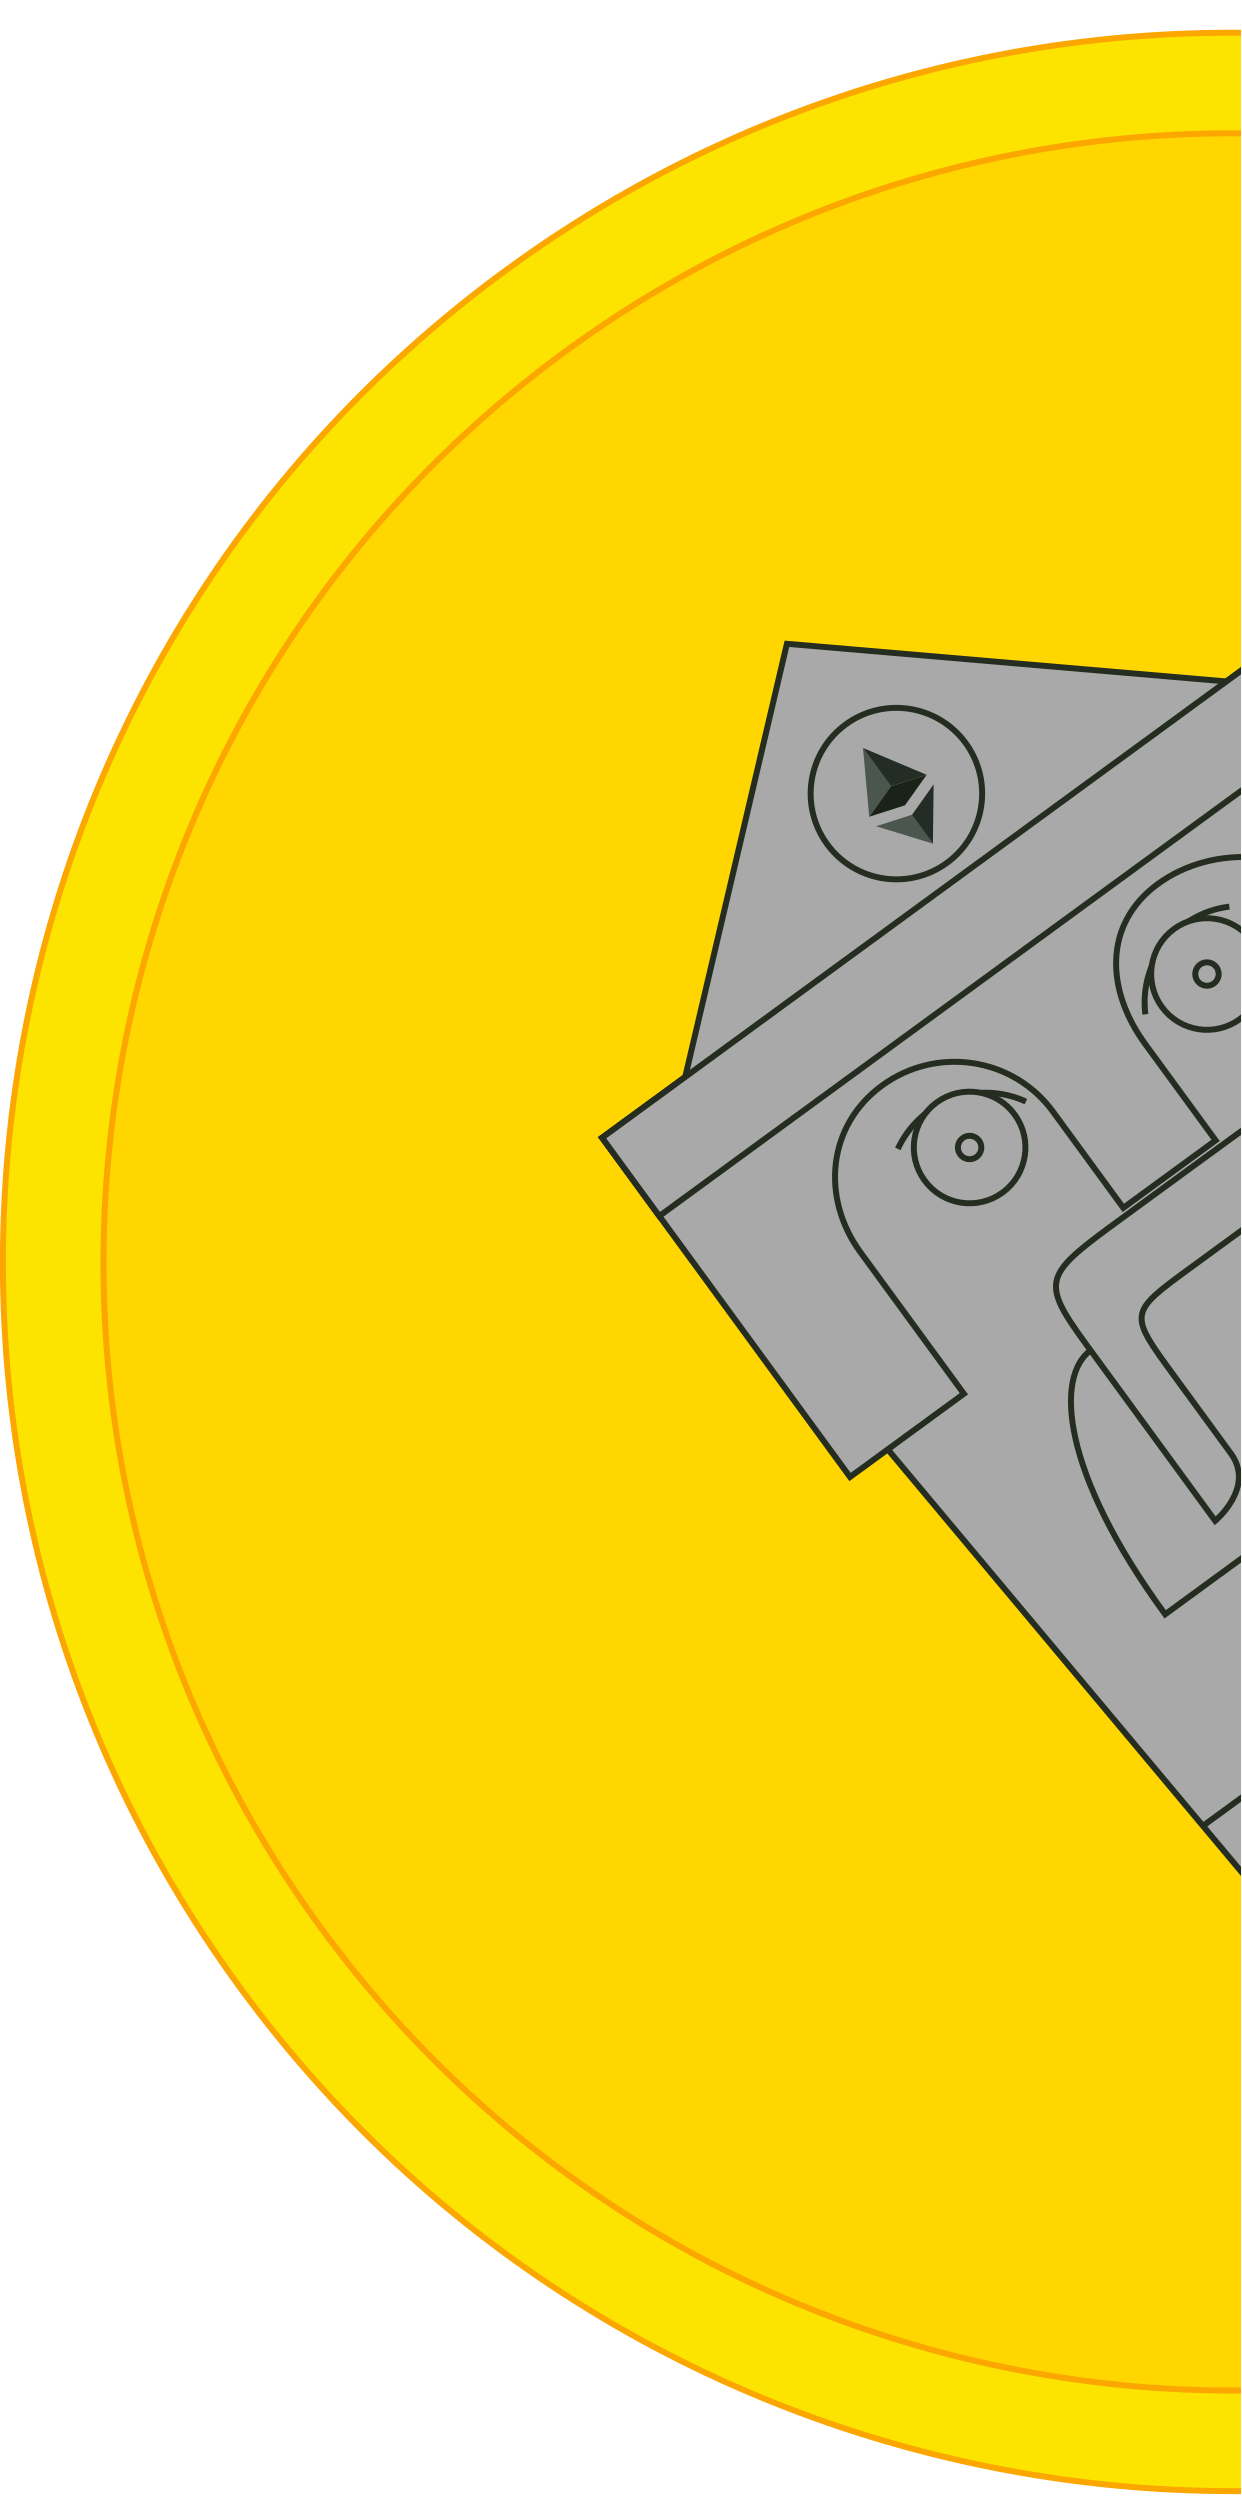
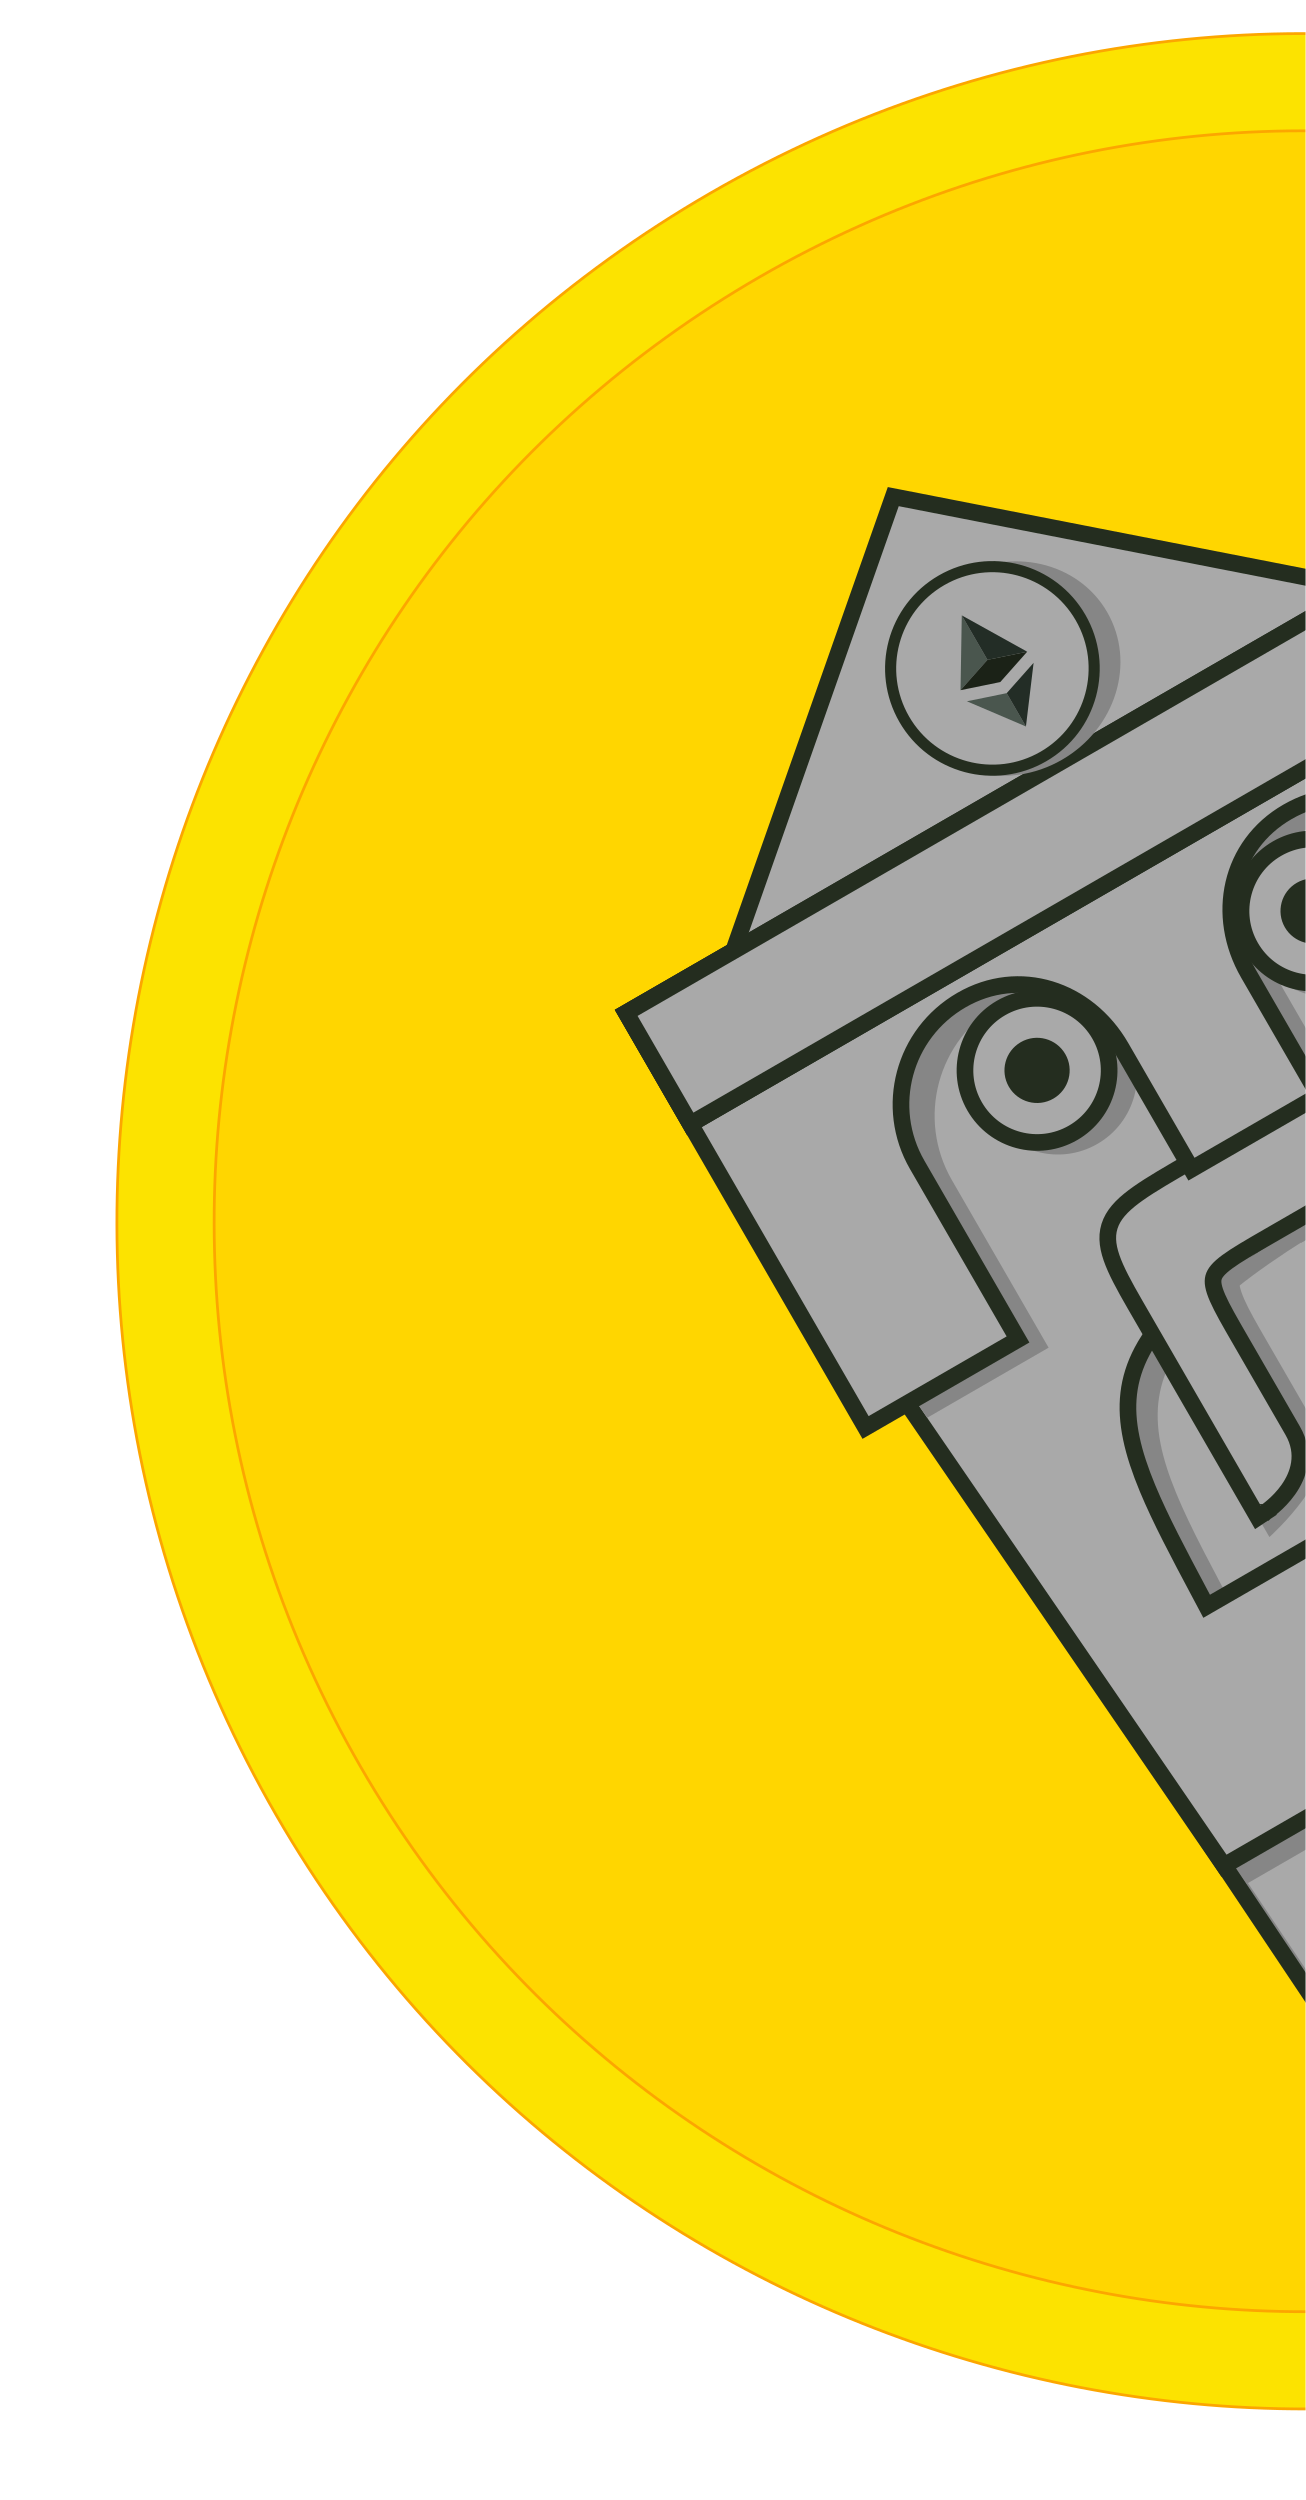
- <svg xmlns="http://www.w3.org/2000/svg" width="208" height="419" viewBox="0 0 208 419" fill="none">
-   <mask id="mask0_96_175" style="mask-type:alpha" maskUnits="userSpaceOnUse" x="0" y="0" width="208" height="419">
-     <rect width="208" height="419" fill="#D9D9D9" />
+ <svg xmlns="http://www.w3.org/2000/svg" width="470" height="900" viewBox="0 0 470 900" fill="none">
+   <mask id="mask0_40_60" style="mask-type:alpha" maskUnits="userSpaceOnUse" x="0" y="0" width="470" height="900">
+     <rect width="470" height="900" fill="#D9D9D9" />
  </mask>
-   <g mask="url(#mask0_96_175)">
-     <circle cx="206.5" cy="211.5" r="206" transform="rotate(-36.1618 206.5 211.5)" fill="#FCE300" stroke="#FCA600" />
-     <circle cx="206.5" cy="211.5" r="189.143" transform="rotate(-36.1618 206.5 211.5)" fill="#FFD600" stroke="#FCA600" />
-     <path d="M325.259 281.403L235.757 346.817L104.209 189.653L217.012 107.209L325.259 281.403Z" fill="#A9A9A9" stroke="#242D1F" />
-     <path d="M294.551 233.124L254.773 262.197L252.592 259.214L239.664 268.662L236.757 264.685L249.685 255.236L245.324 249.269L232.396 258.718L229.489 254.74L242.417 245.291L238.056 239.324L225.128 248.773L222.22 244.795L263.988 214.269C252.404 198.353 235.49 187.801 227.534 193.616" stroke="#242D1F" />
-     <path d="M201.451 306.14L257.207 265.39L252.658 259.166L239.796 268.566L236.888 264.588L249.75 255.188L245.389 249.221L232.528 258.622L229.62 254.644L242.482 245.243L238.108 239.258L225.246 248.659L214.659 256.397L209.365 260.266L195.28 270.56C177.85 246.711 176.816 230.684 182.783 226.323" stroke="#242D1F" />
-     <path d="M182.056 225.328L203.665 254.894C203.665 254.894 210.438 249.275 206.3 243.613L196.751 230.547C189.111 220.094 189.111 220.094 199.564 212.455L210.017 204.815C220.47 197.176 220.47 197.176 228.109 207.628L237.659 220.694C241.797 226.356 249.41 221.46 249.41 221.46L227.765 191.844C219.648 180.738 218.609 181.831 201.841 194.086L188.122 204.113C175.056 213.663 174.098 214.44 182.056 225.328Z" fill="#A9A9A9" stroke="#242D1F" />
-     <path d="M147.826 181.94C138.634 188.658 137.574 200.801 144.208 209.877L161.544 233.598L142.462 247.544L100.905 190.683L218.439 104.781L259.996 161.642L241.909 174.862L224.572 151.141C221.222 146.557 215.859 144.147 210.229 143.707C204.601 143.268 198.655 144.791 194.08 148.134C189.49 151.489 187.282 155.947 187.074 160.714C186.867 165.465 188.646 170.48 191.942 174.99L203.737 191.128L188.263 202.438L176.468 186.299C169.811 177.192 156.987 175.244 147.826 181.94Z" fill="#A9A9A9" stroke="#242D1F" />
-     <path d="M209.697 114.569L113.879 184.598L131.887 107.901L209.697 114.569Z" fill="#A9A9A9" stroke="#242D1F" />
-     <path d="M100.905 190.683L218.439 104.781L228.035 117.911L110.501 203.813L100.905 190.683Z" fill="#A9A9A9" stroke="#242D1F" />
-     <path d="M191.963 169.996C190.866 161.126 197.168 153.046 206.039 151.949" stroke="#242D1F" />
-     <circle cx="202.287" cy="163.247" r="9.354" transform="rotate(-36.1618 202.287 163.247)" fill="#A9A9A9" stroke="#242D1F" />
-     <circle cx="202.287" cy="163.247" r="1.964" transform="rotate(-36.1618 202.287 163.247)" fill="#A9A9A9" stroke="#242D1F" />
-     <path d="M171.946 184.626C163.827 180.888 154.215 184.439 150.476 192.557" stroke="#242D1F" />
-     <circle cx="9.854" cy="9.854" r="9.354" transform="matrix(-0.807354 0.590068 0.590068 0.807354 164.649 178.549)" fill="#A9A9A9" stroke="#242D1F" />
-     <circle cx="2.464" cy="2.464" r="1.964" transform="matrix(-0.807354 0.590068 0.590068 0.807354 163.043 188.877)" fill="#A9A9A9" stroke="#242D1F" />
-     <circle cx="150.236" cy="133.007" r="14.372" transform="rotate(-36.1618 150.236 133.007)" stroke="#242D1F" />
-     <path d="M144.652 125.366L145.699 136.881L149.332 131.77L144.652 125.366Z" fill="#4A564E" stroke="black" stroke-width="0.01" />
-     <path d="M144.652 125.366L149.333 131.77L155.306 129.86L144.652 125.366Z" fill="#232D26" />
-     <path d="M149.332 131.77L145.699 136.881L151.672 134.972L155.305 129.861L149.332 131.77Z" fill="#1B2217" />
-     <path d="M152.842 136.573L146.87 138.482L156.353 141.376L152.842 136.573Z" fill="#4A564E" stroke="black" stroke-width="0.01" />
-     <path d="M156.476 131.461L152.843 136.573L156.353 141.375L156.476 131.461Z" fill="#232D26" />
+   <g mask="url(#mask0_40_60)">
+     <circle cx="469.659" cy="439.659" r="427.5" transform="rotate(-30 469.659 439.659)" fill="#FCE300" stroke="#FCA600" />
+     <circle cx="469.659" cy="439.659" r="392.5" transform="rotate(-30 469.659 439.659)" fill="#FFD600" stroke="#FCA600" />
+     <path d="M501.833 763.051L503.394 765.386L505.827 763.982L729.415 634.893L731.825 633.502L730.619 630.994L523.525 200.601L522.122 197.687L519.321 199.304L237.524 362L234.749 363.602L236.53 366.266L501.833 763.051Z" fill="#868686" stroke="#242D1F" stroke-width="6" />
+     <path d="M712.819 628.284L498.86 751.813L239.052 364.531L511.207 207.402L712.819 628.284Z" fill="#A9A9A9" />
+     <path d="M463.653 439.293C530.264 403.071 558.44 381.054 600.916 465.137C564.692 421.207 562.748 392.942 468.356 447.439L463.653 439.293Z" fill="#868686" />
+     <path d="M374.736 285.285L372.138 286.785L373.638 289.383L460.225 439.356L461.725 441.954L464.323 440.454C487.905 426.839 505.713 417.614 519.834 412.415C533.956 407.215 544.01 406.189 552.261 408.494C560.495 410.794 567.499 416.568 575.185 426.277C581.964 434.84 589.025 446.128 597.821 460.192C598.507 461.288 599.203 462.401 599.911 463.532L501.505 520.347L498.906 521.847L500.406 524.445L539.827 592.723L541.327 595.321L543.925 593.821L673.774 518.853L676.186 517.46L674.976 514.952L524.359 202.621L522.956 199.711L520.157 201.326L374.736 285.285Z" stroke="#242D1F" stroke-width="6" />
+     <path d="M400.935 286.401L251.68 372.573L448.864 678.142L596.92 592.661L584.472 571.1L551.171 590.326L547.16 583.378L580.46 564.152L569.395 544.986L536.094 564.213L530.7 554.869L564.001 535.643L554.595 519.352L445.829 582.148C408.747 512.112 392.853 490.392 487.245 435.894L400.935 286.401Z" fill="#868686" />
+     <path d="M384.319 279.752L386.917 278.252L388.417 280.85L474.727 430.344L476.227 432.942L473.629 434.442C426.365 461.73 408.721 481.204 406.343 501.647C405.146 511.938 407.753 522.898 413.137 535.85C417.766 546.983 424.318 559.304 431.97 573.692C432.767 575.191 433.576 576.712 434.396 578.257L540.469 517.016L543.067 515.516L544.567 518.114L551.483 530.093L552.983 532.691L550.385 534.191L519.682 551.917L525.95 562.772L556.652 545.046L559.25 543.546L560.75 546.144L567.943 558.602L569.443 561.2L566.845 562.7L536.142 580.426L542.686 591.761L573.389 574.034L575.987 572.534L577.487 575.132L583.573 585.674L585.073 588.272L582.475 589.772L443.043 670.273L440.638 671.661L439.068 669.37L234.09 370.218L232.258 367.545L235.065 365.924L384.319 279.752Z" fill="#A9A9A9" stroke="#242D1F" stroke-width="6" />
+     <path d="M411.319 474.241L456.989 553.344C456.989 553.344 483.265 529.9 475.098 515.756L456.253 483.115C441.177 457.003 441.177 457.003 467.29 441.927L493.402 426.85C519.515 411.774 519.515 411.774 534.591 437.887L554.258 471.951C562.424 486.095 579.675 473.887 579.675 473.887L537.739 401.252C521.721 373.508 519.043 375.78 477.154 399.964L442.881 419.751L442.881 419.752C410.241 438.597 395.615 447.041 411.319 474.241Z" fill="#868686" />
+     <path d="M461.939 439.644C556.405 386.382 560.416 398.032 602.529 465.164" stroke="#242D1F" stroke-width="6" />
+     <path d="M451.229 543.457L452.824 546.22L455.483 544.459L453.827 541.957C455.483 544.459 455.484 544.458 455.485 544.457L455.488 544.456L455.494 544.451L455.511 544.44L455.564 544.404C455.607 544.375 455.666 544.335 455.739 544.283C455.885 544.181 456.089 544.035 456.34 543.847C456.842 543.472 457.537 542.929 458.338 542.232C459.929 540.849 461.994 538.817 463.8 536.263C467.427 531.135 470.238 523.467 465.347 514.997L446.502 482.356C442.697 475.765 439.973 471.039 438.344 467.32C436.706 463.581 436.457 461.458 436.874 459.9C437.292 458.341 438.569 456.627 441.858 454.208C445.128 451.802 449.849 449.071 456.441 445.266L482.553 430.19C489.145 426.384 493.87 423.661 497.589 422.031C501.328 420.393 503.451 420.144 505.01 420.562C506.568 420.979 508.282 422.257 510.701 425.545C513.107 428.815 515.838 433.536 519.644 440.128L538.489 472.769C543.403 481.28 551.621 482.565 557.966 481.912C561.137 481.585 563.987 480.776 566.023 480.063C567.048 479.704 567.884 479.364 568.472 479.109C568.767 478.981 569 478.875 569.165 478.798C569.218 478.772 569.265 478.75 569.304 478.732C569.325 478.722 569.343 478.713 569.36 478.705L569.418 478.676L569.436 478.667L569.443 478.664L569.446 478.663C569.447 478.662 569.448 478.661 568.105 475.979L569.448 478.661L572.295 477.236L570.703 474.479L527.988 400.493C524.007 393.598 520.671 388.226 517.227 384.616C513.641 380.856 509.737 378.799 504.752 378.876C500.074 378.949 494.789 380.914 488.354 384.116C482.365 387.096 474.993 391.355 465.711 396.717C464.923 397.172 464.121 397.636 463.305 398.107L429.032 417.894C420.918 422.579 414.509 426.286 409.802 429.604C405.134 432.894 401.69 436.097 399.986 439.948C398.206 443.97 398.546 448.149 400.156 452.814C401.736 457.392 404.676 462.827 408.586 469.598L451.229 543.457Z" fill="#A9A9A9" stroke="#242D1F" stroke-width="6" />
+     <path d="M359.751 361.482C337.415 374.378 329.894 402.704 342.705 424.893L377.499 485.158L333.802 510.386L325.809 498.754L250.867 366.185L511.999 215.421L595.174 359.483L563.793 377.601L547.213 348.885L541.451 310.147C528.64 287.958 499.424 280.842 477.088 293.738C454.752 306.633 449.142 333.856 461.953 356.045L480.306 387.834L439.632 411.317L421.279 379.528C408.468 357.339 382.087 348.587 359.751 361.482Z" fill="#868686" />
+     <ellipse cx="479.294" cy="330.28" rx="29.323" ry="28.494" transform="rotate(-30 479.294 330.28)" fill="#868686" />
+     <circle cx="472.716" cy="327.972" r="25.949" transform="rotate(-30 472.716 327.972)" fill="#A9A9A9" stroke="#242D1F" stroke-width="6" />
+     <circle cx="472.716" cy="327.972" r="8.737" transform="rotate(-30 472.716 327.972)" fill="#242D1F" stroke="#242D1F" stroke-width="6" />
+     <circle cx="28.494" cy="28.494" r="28.494" transform="matrix(-0.866025 0.5 0.5 0.866025 391.259 348.207)" fill="#868686" />
+     <circle cx="22.949" cy="22.949" r="25.949" transform="matrix(-0.866025 0.5 0.5 0.866025 381.744 353.996)" fill="#A9A9A9" stroke="#242D1F" stroke-width="6" />
+     <circle cx="5.737" cy="5.737" r="8.737" transform="matrix(-0.866025 0.5 0.5 0.866025 375.443 377.507)" fill="#242D1F" stroke="#242D1F" stroke-width="6" />
+     <path d="M363.884 483.705L366.482 482.205L364.982 479.607L330.188 419.342C318.205 398.587 325.235 372.096 346.136 360.03C366.872 348.057 391.485 356.054 403.565 376.978L427.424 418.302L428.924 420.901L431.522 419.401L472.196 395.918L474.794 394.418L473.294 391.82L449.435 350.495C437.354 329.571 442.736 304.257 463.472 292.285C484.45 280.174 511.798 286.918 523.737 307.597L558.531 367.862L560.031 370.46L562.629 368.96L609.831 341.708L612.429 340.208L610.929 337.61L527.755 193.547L526.255 190.949L523.656 192.449L228.023 363.133L225.425 364.633L226.925 367.231L310.099 511.294L311.599 513.892L314.198 512.392L363.884 483.705Z" fill="#A9A9A9" stroke="#242D1F" stroke-width="6" />
+     <path d="M259.846 354.317L257.157 361.963L264.176 357.91L503.541 219.713L510.479 215.707L502.616 214.171L324.121 179.282L321.576 178.785L320.715 181.231L259.846 354.317Z" fill="#A9A9A9" stroke="#242D1F" stroke-width="6" />
+     <path d="M228.023 363.133L225.425 364.633L226.925 367.231L247.026 402.048L248.526 404.646L251.124 403.146L546.758 232.462L549.356 230.962L547.856 228.364L527.755 193.547L526.255 190.949L523.656 192.449L228.023 363.133Z" fill="#A9A9A9" stroke="#242D1F" stroke-width="6" />
+     <path d="M228.023 363.133L225.425 364.633L226.925 367.231L247.026 402.048L248.526 404.646L251.124 403.146L546.758 232.462L549.356 230.962L547.856 228.364L527.755 193.547L526.255 190.949L523.656 192.449L228.023 363.133Z" fill="#A9A9A9" stroke="#242D1F" stroke-width="6" />
+     <ellipse cx="363.364" cy="240.691" rx="40.665" ry="37.899" transform="rotate(-30 363.364 240.691)" fill="#868686" />
+     <circle cx="357.266" cy="240.632" r="36.636" transform="rotate(-30 357.266 240.632)" fill="#A9A9A9" stroke="#242D1F" stroke-width="4" />
+     <path d="M345.793 248.467L345.798 248.467L345.799 248.467L355.485 237.544L355.493 237.551L355.486 237.538L346.25 221.541L346.245 221.543L346.241 221.546L346.24 221.546L345.788 248.467L345.793 248.467Z" fill="#4A564E" stroke="black" stroke-width="0.01" />
+     <path d="M346.246 221.543L355.482 237.541L369.789 234.613L346.246 221.543Z" fill="#232D26" />
+     <path d="M355.482 237.541L345.793 248.468L360.1 245.54L369.789 234.613L355.482 237.541Z" fill="#1B2217" />
+     <path d="M348.102 252.467L348.103 252.472L348.103 252.473L369.334 261.542L369.336 261.537L369.338 261.533L369.339 261.531L362.413 249.537L362.423 249.531L362.408 249.534L348.101 252.462L348.102 252.467Z" fill="#4A564E" stroke="black" stroke-width="0.01" />
+     <path d="M372.098 238.612L362.409 249.539L369.336 261.537L372.098 238.612Z" fill="#232D26" />
  </g>
</svg>
